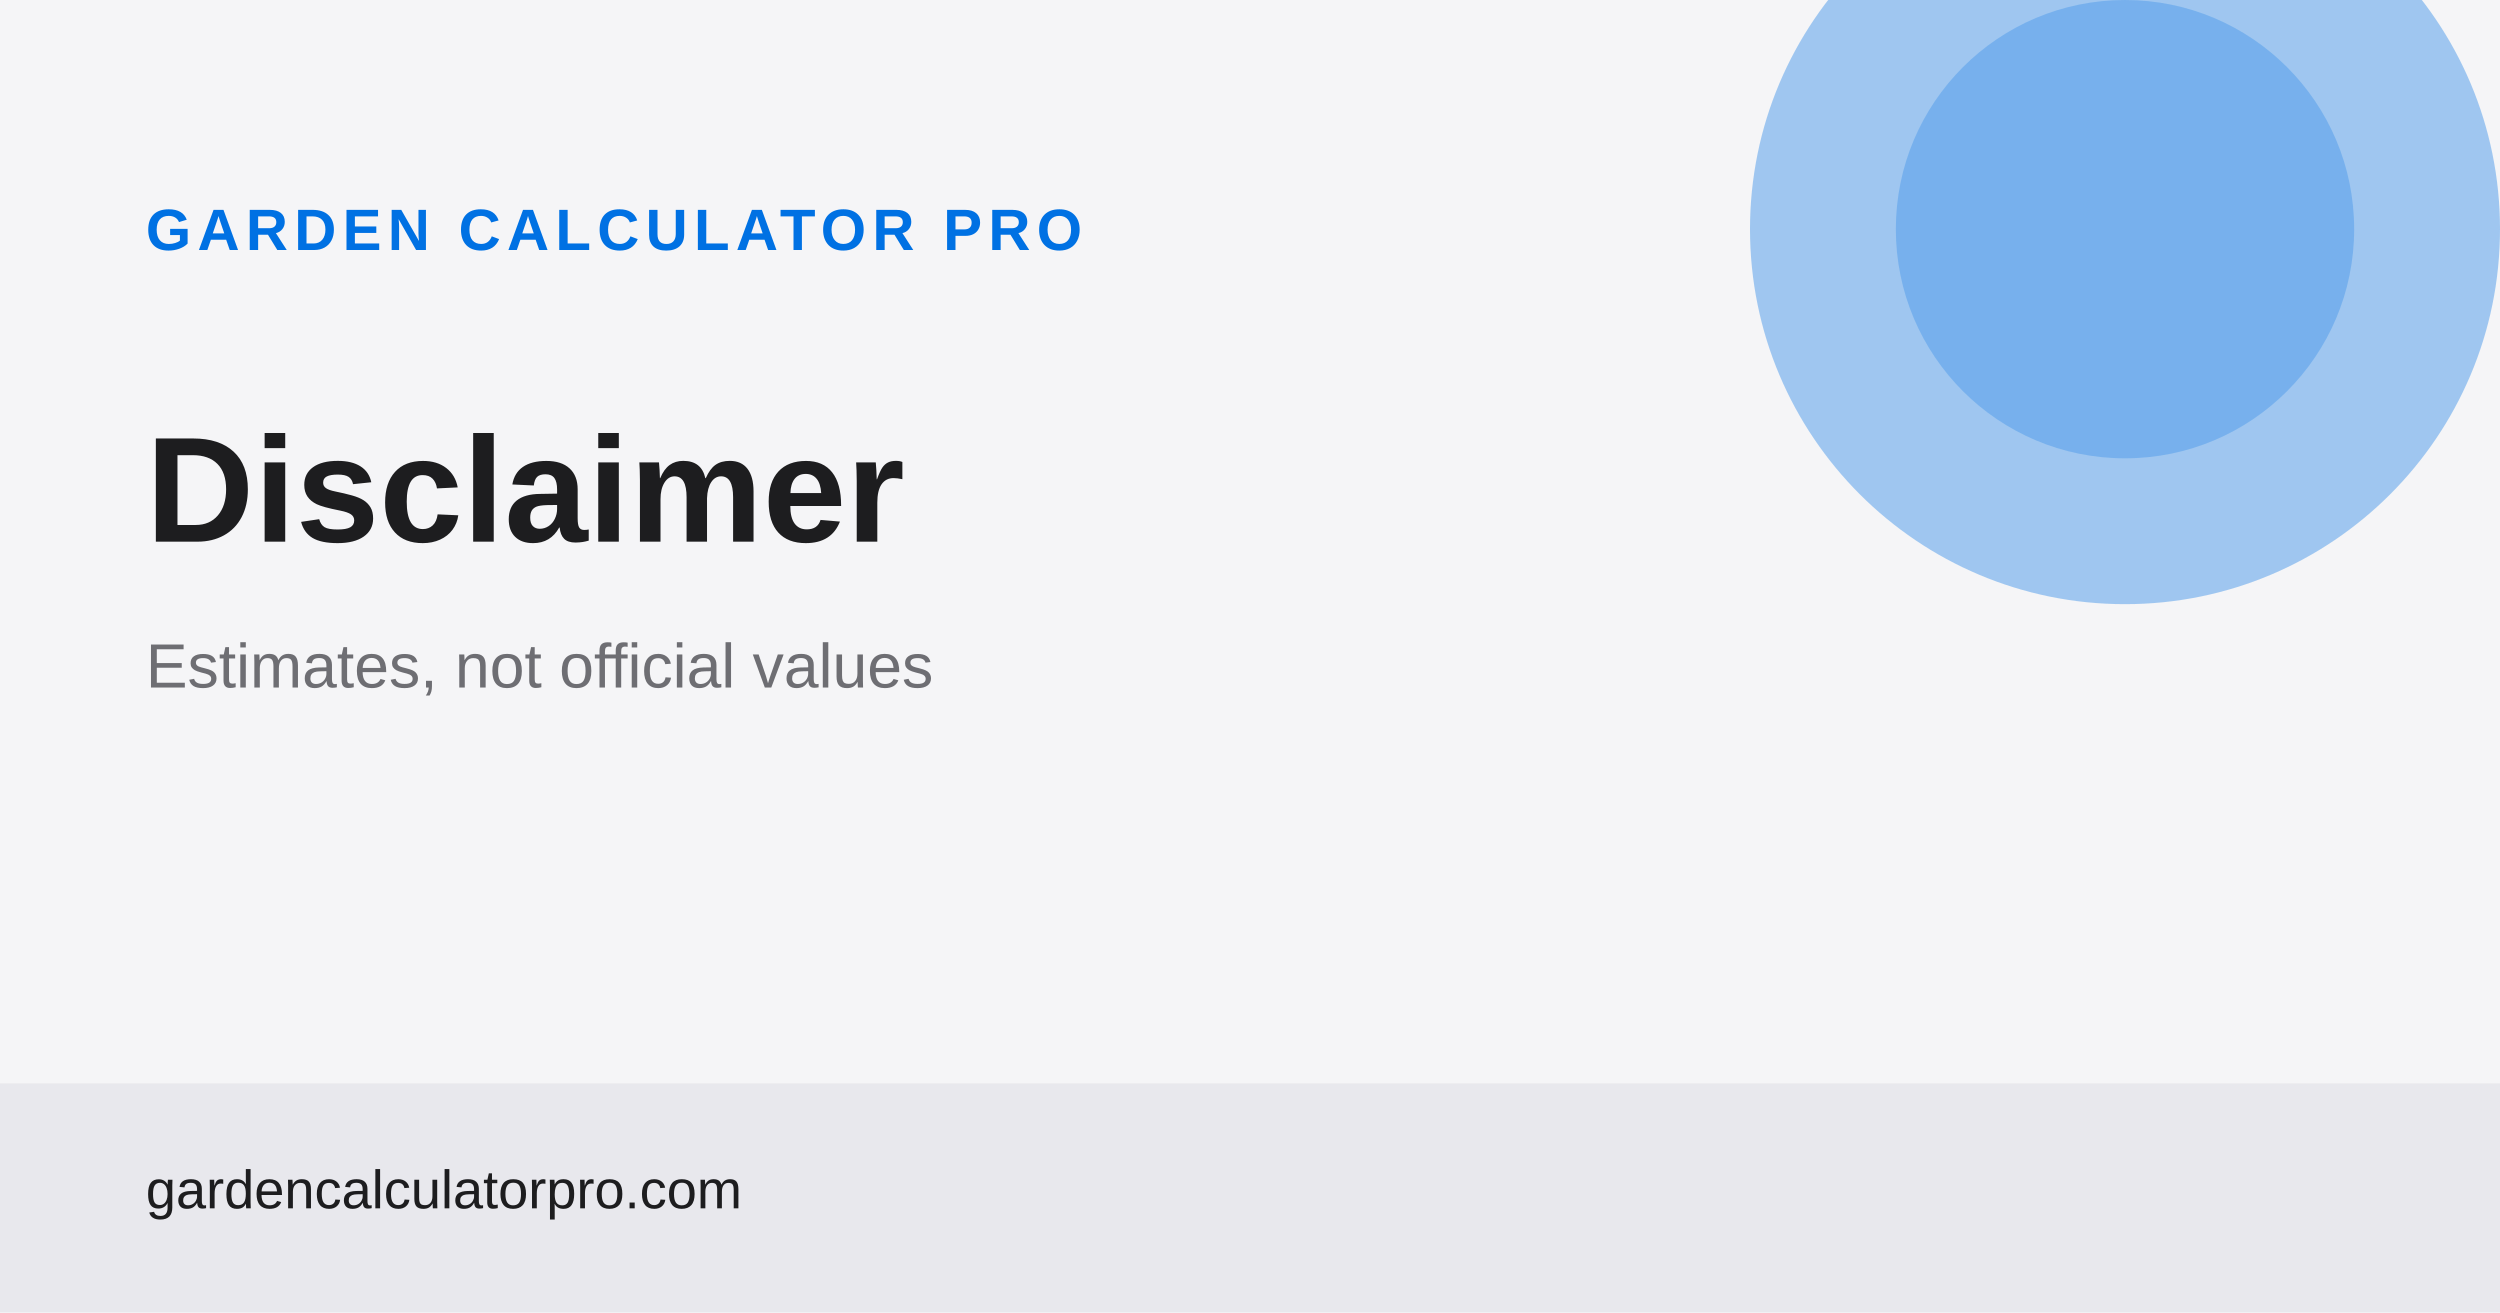
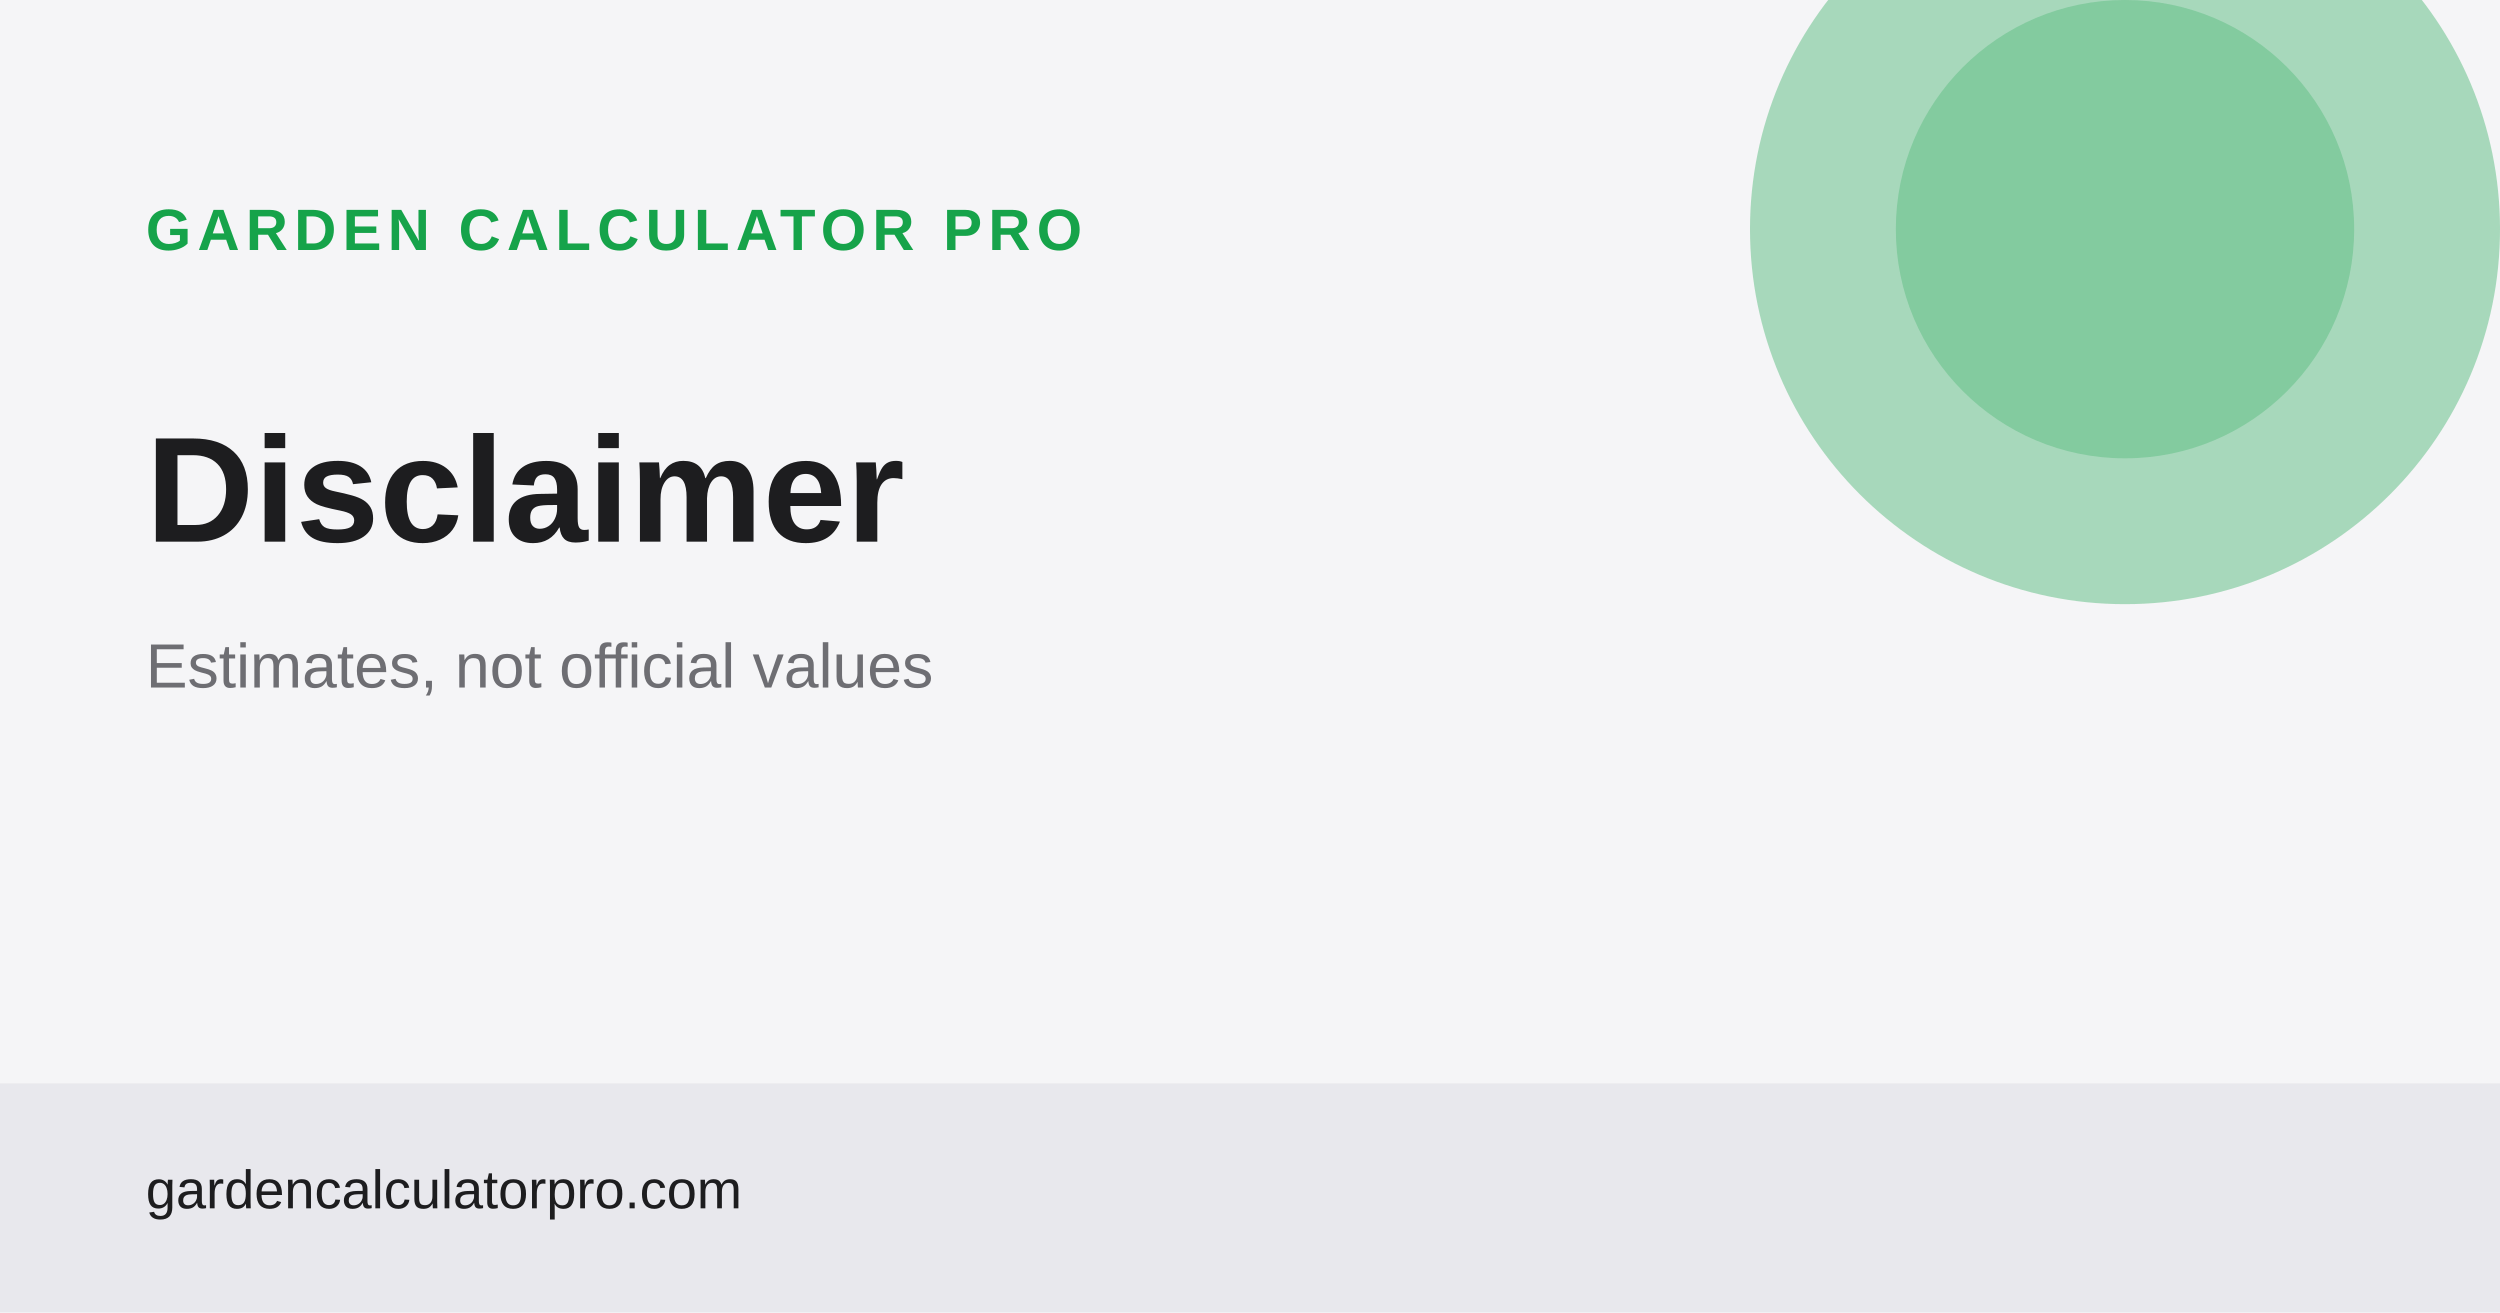
<svg xmlns="http://www.w3.org/2000/svg" width="1200" height="630" viewBox="0 0 1200 630" role="img" aria-label="Disclaimer">
  <rect width="1200" height="630" fill="#f5f5f7" />
-   <circle cx="1020" cy="110" r="180" fill="#0071e3" opacity="0.35" />
-   <circle cx="1020" cy="110" r="110" fill="#0071e3" opacity="0.25" />
+   <circle cx="1020" cy="110" r="180" fill="#16a34a" opacity="0.35" />
+   <circle cx="1020" cy="110" r="110" fill="#16a34a" opacity="0.25" />
  <rect x="0" y="520" width="1200" height="110" fill="#e8e8ed" />
-   <text x="70" y="120" font-family="Arial, Helvetica, sans-serif" font-size="28" font-weight="700" letter-spacing="3" fill="#0071e3">GARDEN CALCULATOR PRO</text>
+   <text x="70" y="120" font-family="Arial, Helvetica, sans-serif" font-size="28" font-weight="700" letter-spacing="3" fill="#16a34a">GARDEN CALCULATOR PRO</text>
  <text x="70" y="260" font-family="Arial, Helvetica, sans-serif" font-size="72" font-weight="800" fill="#1d1d1f">Disclaimer</text>
  <text x="70" y="330" font-family="Arial, Helvetica, sans-serif" font-size="30" fill="#6e6e73">Estimates, not official values</text>
  <text x="70" y="580" font-family="Arial, Helvetica, sans-serif" font-size="26" fill="#1d1d1f">gardencalculatorpro.com</text>
</svg>
